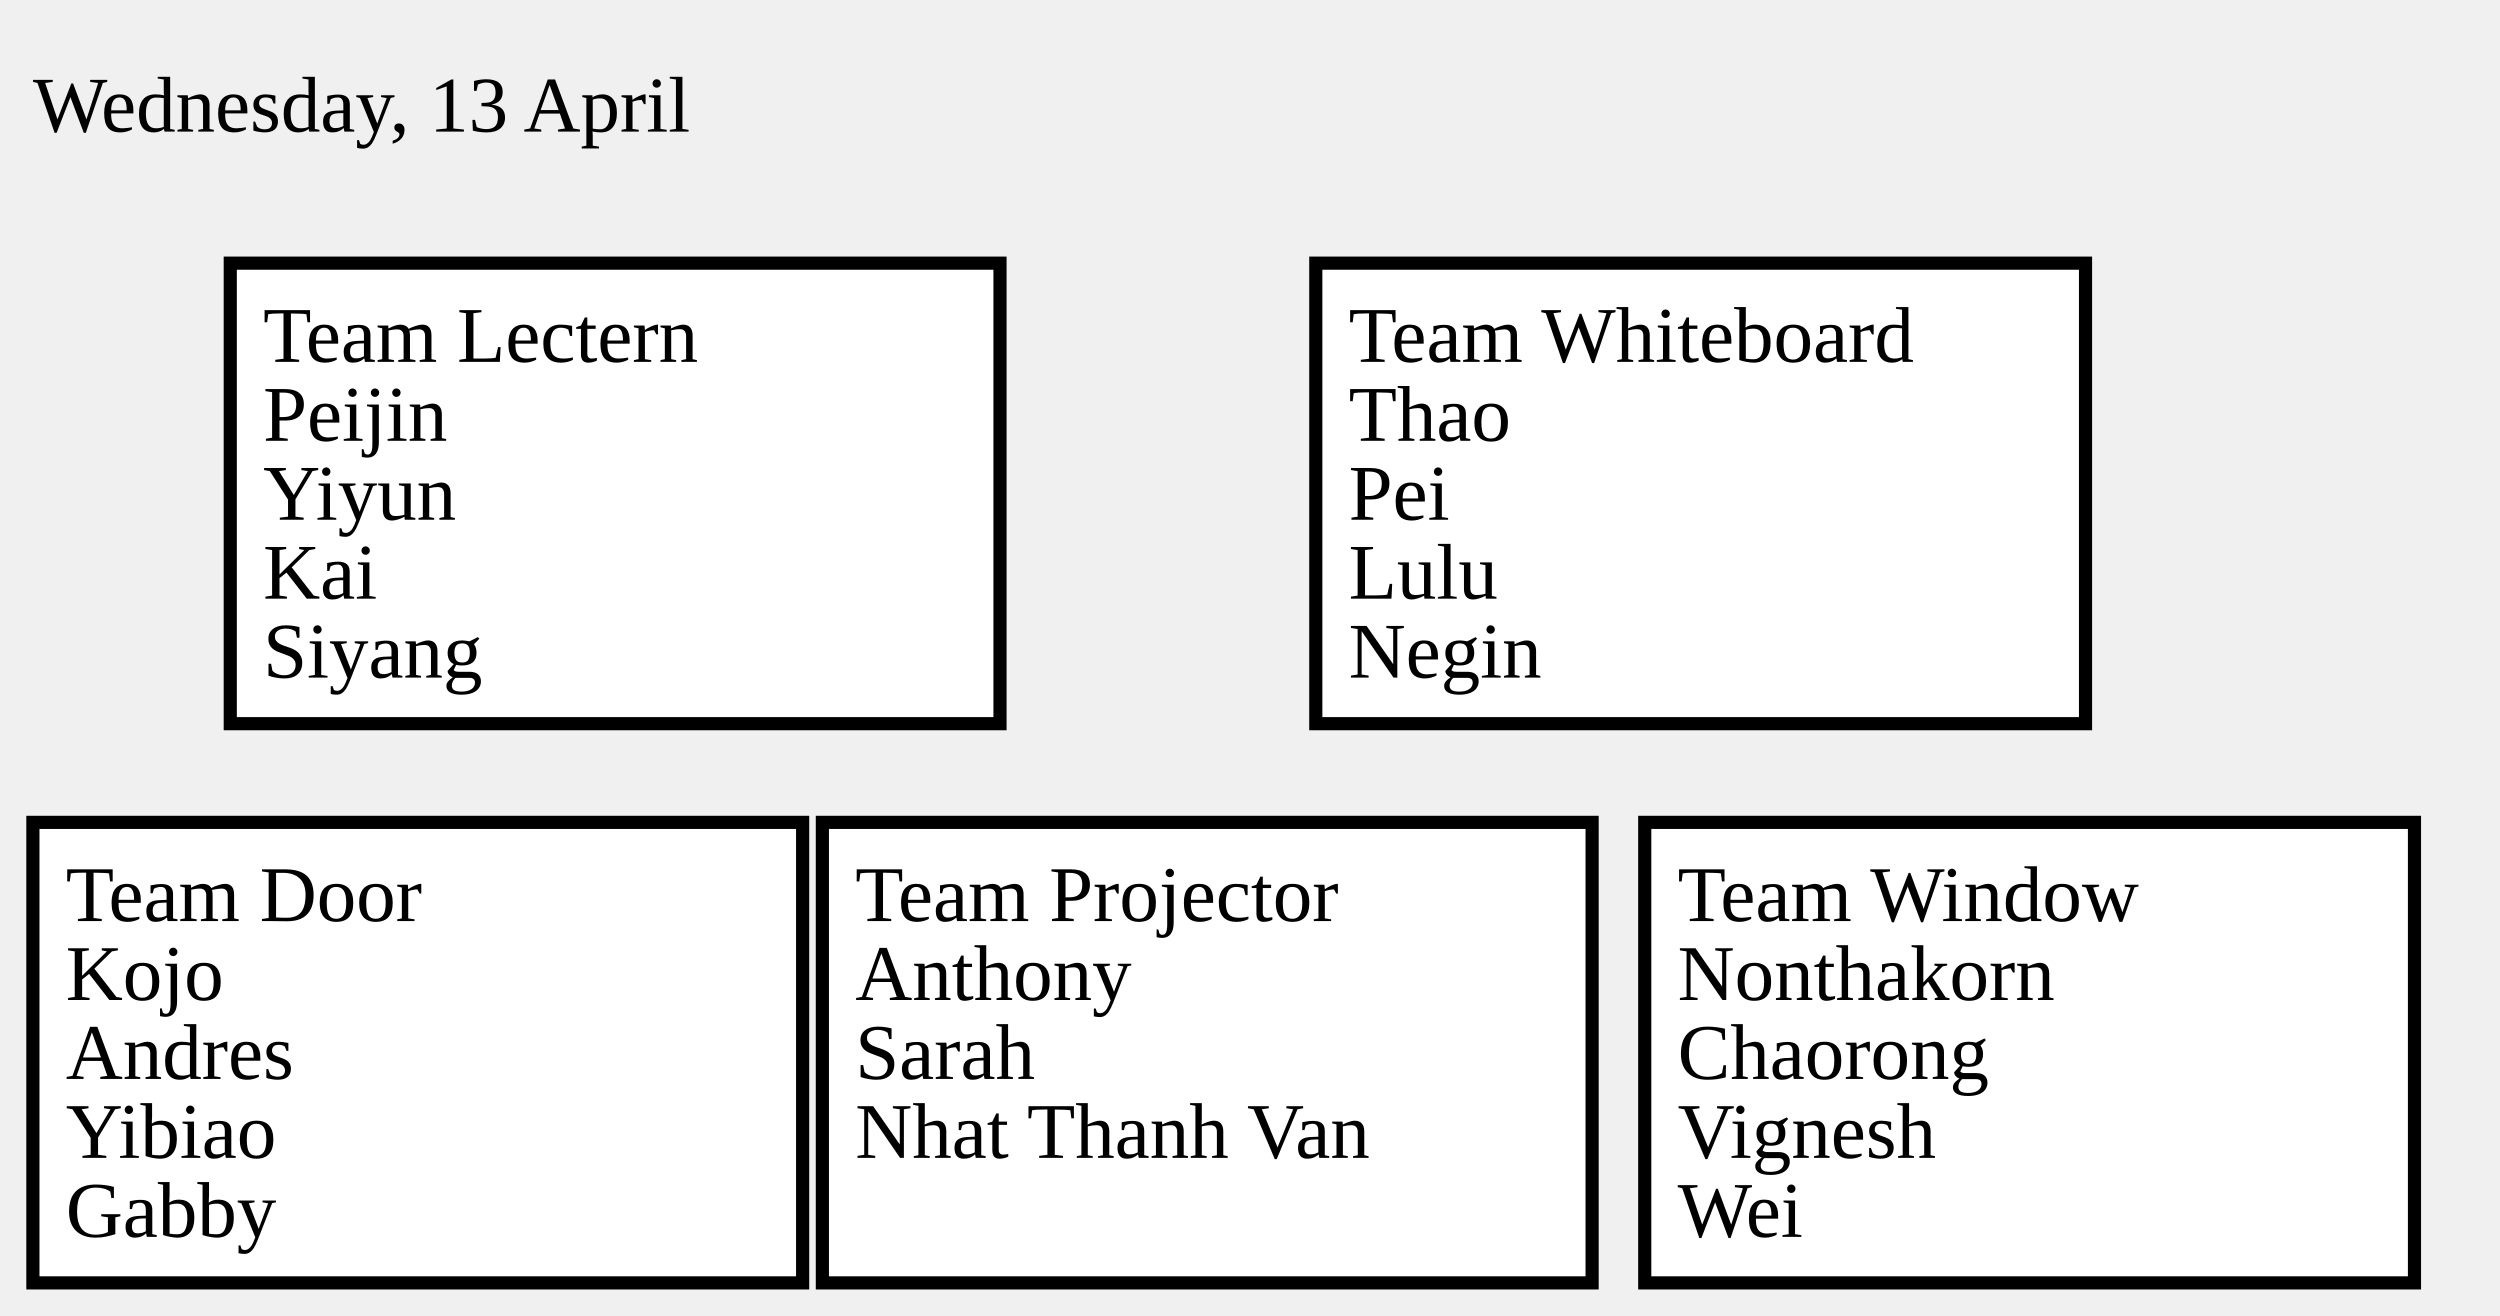
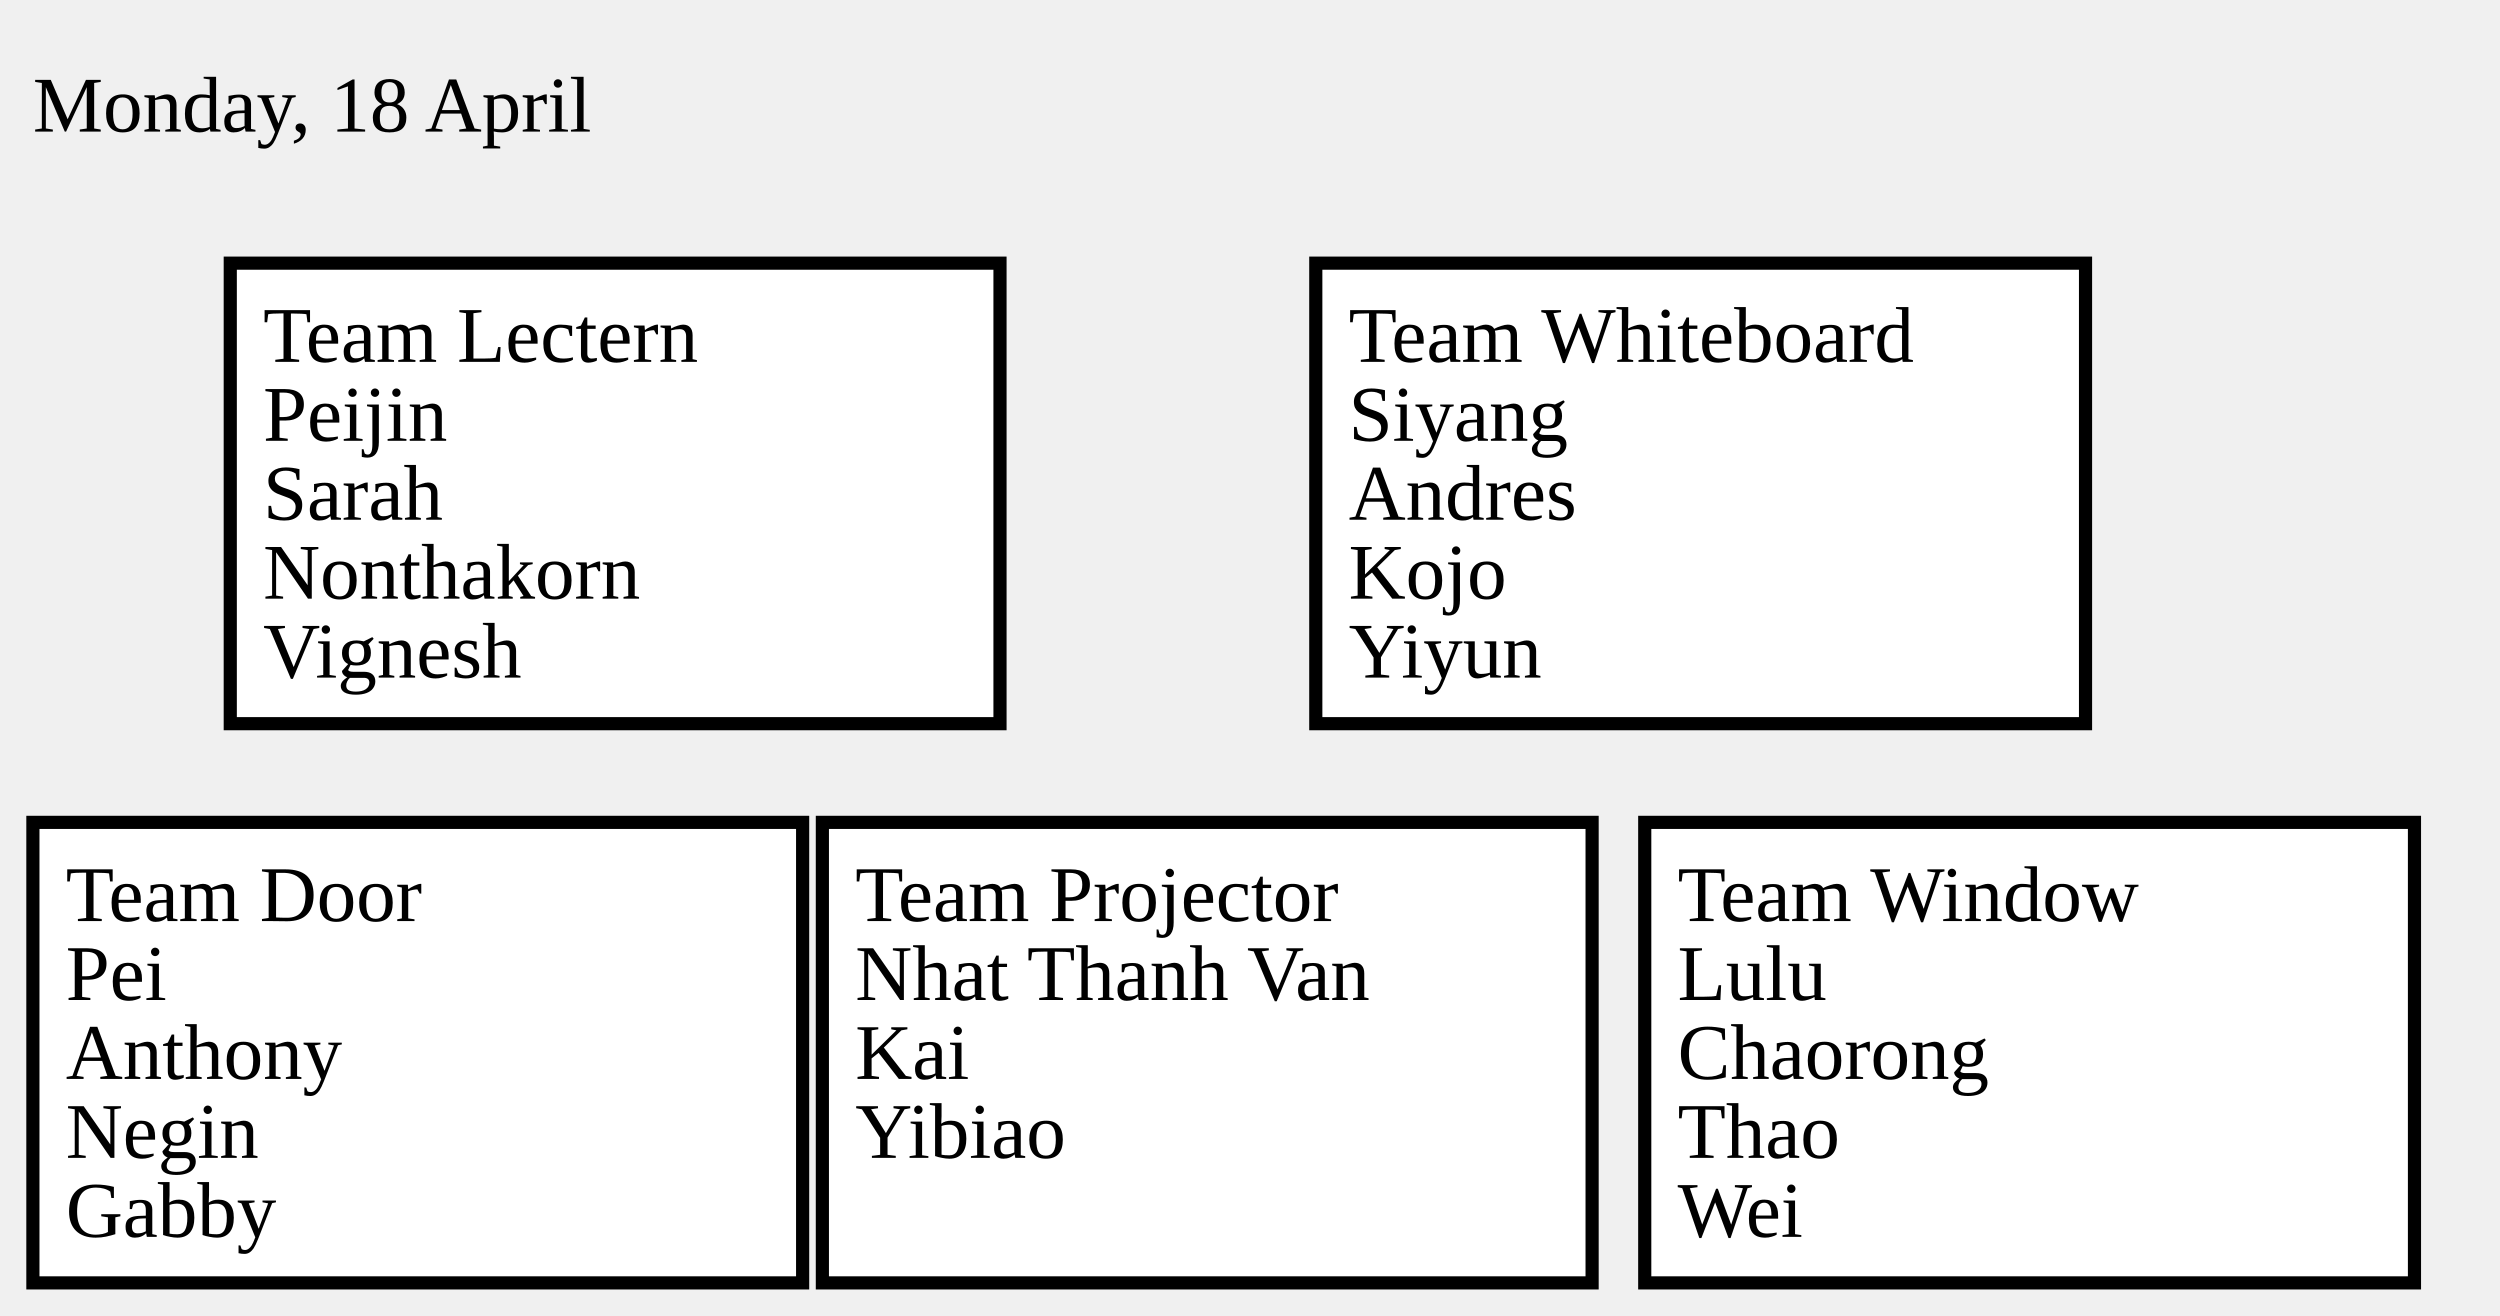
<svg xmlns="http://www.w3.org/2000/svg" width="380" height="200" viewBox="0 -200 380 200">
  <defs>
</defs>
  <rect x="200" y="-160.0" width="117" height="70" fill="#ffffff" stroke-width="2" stroke="black" />
  <text x="205" y="-145.0" font-size="12" fill="black" dy="0em">Team Whiteboard</text>
-   <text x="205" y="-133.0" font-size="12" fill="black" dy="0em">Thao</text>
-   <text x="205" y="-121.0" font-size="12" fill="black" dy="0em">Pei</text>
-   <text x="205" y="-109.0" font-size="12" fill="black" dy="0em">Lulu</text>
-   <text x="205" y="-97.0" font-size="12" fill="black" dy="0em">Negin</text>
+   <text x="205" y="-133.0" font-size="12" fill="black" dy="0em">Siyang</text>
+   <text x="205" y="-121.0" font-size="12" fill="black" dy="0em">Andres</text>
+   <text x="205" y="-109.0" font-size="12" fill="black" dy="0em">Kojo</text>
+   <text x="205" y="-97.0" font-size="12" fill="black" dy="0em">Yiyun</text>
  <rect x="5" y="-75.0" width="117" height="70" fill="#ffffff" stroke-width="2" stroke="black" />
  <text x="10" y="-60.0" font-size="12" fill="black" dy="0em">Team Door</text>
-   <text x="10" y="-48.0" font-size="12" fill="black" dy="0em">Kojo</text>
-   <text x="10" y="-36.0" font-size="12" fill="black" dy="0em">Andres</text>
-   <text x="10" y="-24.0" font-size="12" fill="black" dy="0em">Yibiao</text>
+   <text x="10" y="-48.0" font-size="12" fill="black" dy="0em">Pei</text>
+   <text x="10" y="-36.0" font-size="12" fill="black" dy="0em">Anthony</text>
+   <text x="10" y="-24.0" font-size="12" fill="black" dy="0em">Negin</text>
  <text x="10" y="-12.0" font-size="12" fill="black" dy="0em">Gabby</text>
  <rect x="250" y="-75.0" width="117" height="70" fill="#ffffff" stroke-width="2" stroke="black" />
  <text x="255" y="-60.0" font-size="12" fill="black" dy="0em">Team Window</text>
-   <text x="255" y="-48.0" font-size="12" fill="black" dy="0em">Nonthakorn</text>
+   <text x="255" y="-48.0" font-size="12" fill="black" dy="0em">Lulu</text>
  <text x="255" y="-36.0" font-size="12" fill="black" dy="0em">Chaorong</text>
-   <text x="255" y="-24.0" font-size="12" fill="black" dy="0em">Vignesh</text>
+   <text x="255" y="-24.0" font-size="12" fill="black" dy="0em">Thao</text>
  <text x="255" y="-12.0" font-size="12" fill="black" dy="0em">Wei</text>
  <rect x="35" y="-160.0" width="117" height="70" fill="#ffffff" stroke-width="2" stroke="black" />
  <text x="40" y="-145.0" font-size="12" fill="black" dy="0em">Team Lectern</text>
  <text x="40" y="-133.0" font-size="12" fill="black" dy="0em">Peijin</text>
-   <text x="40" y="-121.0" font-size="12" fill="black" dy="0em">Yiyun</text>
-   <text x="40" y="-109.0" font-size="12" fill="black" dy="0em">Kai</text>
-   <text x="40" y="-97.0" font-size="12" fill="black" dy="0em">Siyang</text>
+   <text x="40" y="-121.0" font-size="12" fill="black" dy="0em">Sarah</text>
+   <text x="40" y="-109.0" font-size="12" fill="black" dy="0em">Nonthakorn</text>
+   <text x="40" y="-97.0" font-size="12" fill="black" dy="0em">Vignesh</text>
  <rect x="125" y="-75.0" width="117" height="70" fill="#ffffff" stroke-width="2" stroke="black" />
  <text x="130" y="-60.0" font-size="12" fill="black" dy="0em">Team Projector</text>
-   <text x="130" y="-48.0" font-size="12" fill="black" dy="0em">Anthony</text>
-   <text x="130" y="-36.0" font-size="12" fill="black" dy="0em">Sarah</text>
-   <text x="130" y="-24.0" font-size="12" fill="black" dy="0em">Nhat Thanh Van</text>
-   <text x="5" y="-180" font-size="12" fill="black" dy="0em">Wednesday, 13 April</text>
+   <text x="130" y="-48.0" font-size="12" fill="black" dy="0em">Nhat Thanh Van</text>
+   <text x="130" y="-36.0" font-size="12" fill="black" dy="0em">Kai</text>
+   <text x="130" y="-24.0" font-size="12" fill="black" dy="0em">Yibiao</text>
+   <text x="5" y="-180" font-size="12" fill="black" dy="0em">Monday, 18 April</text>
</svg>
